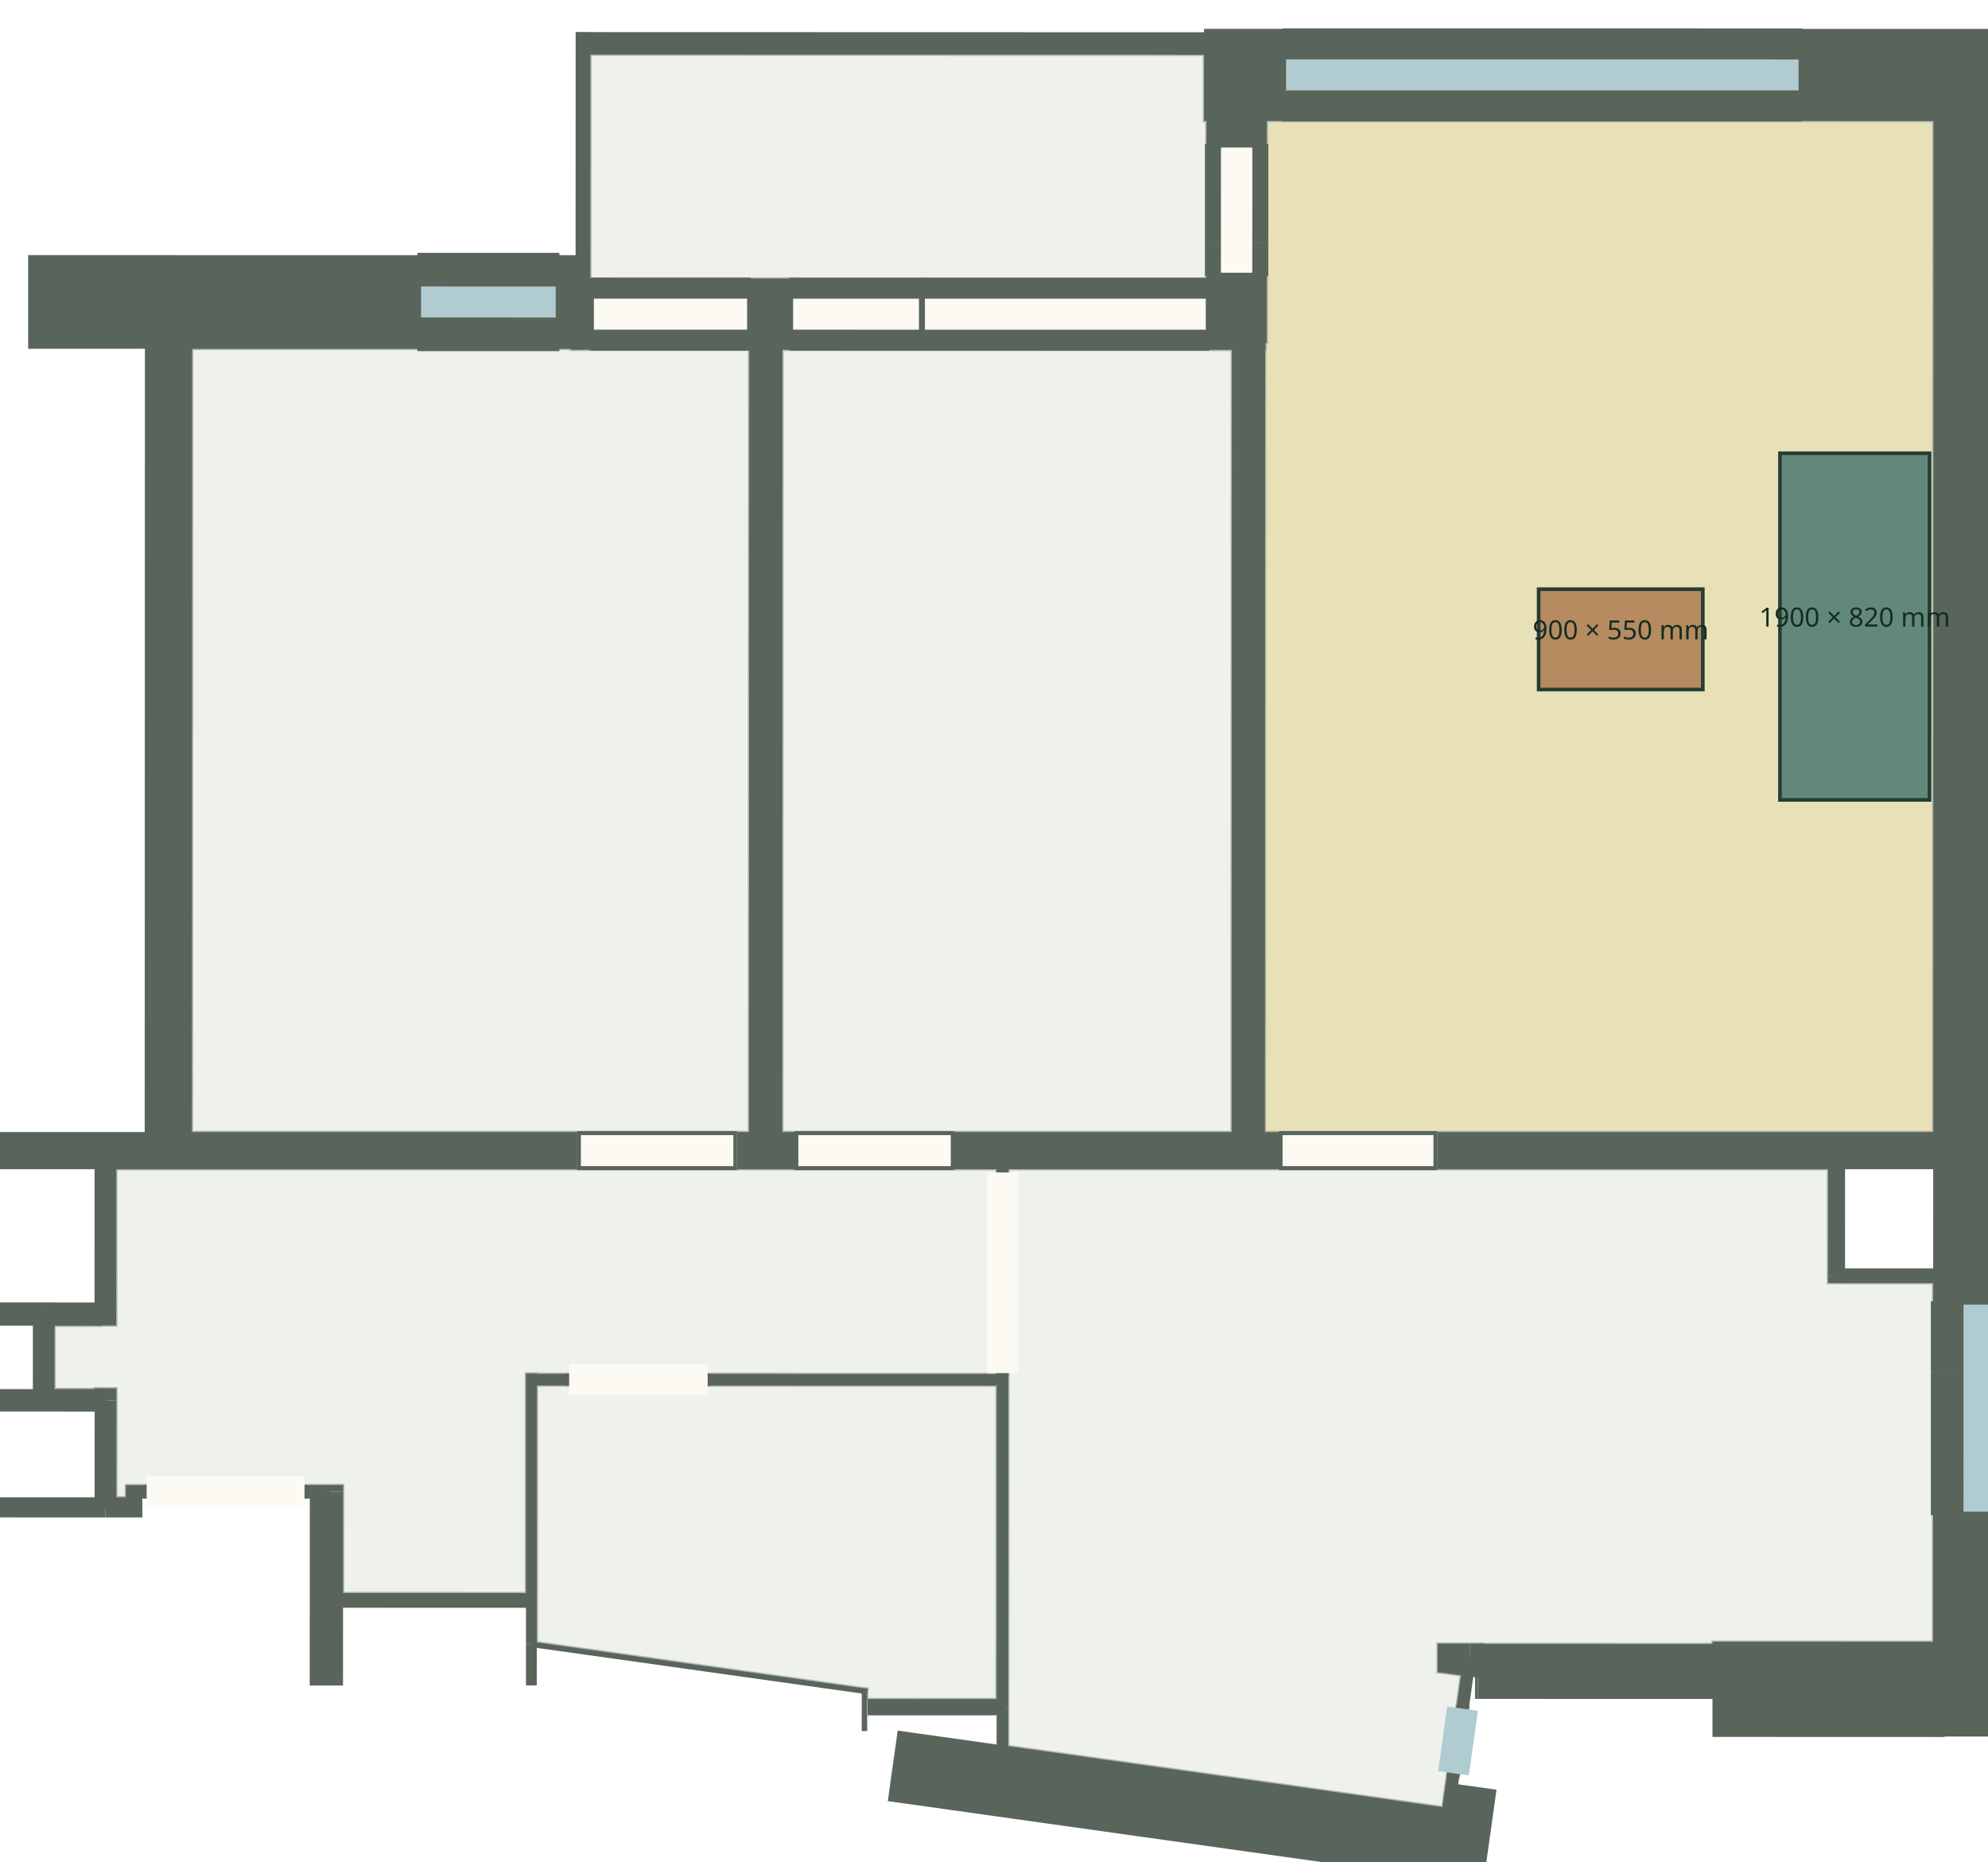
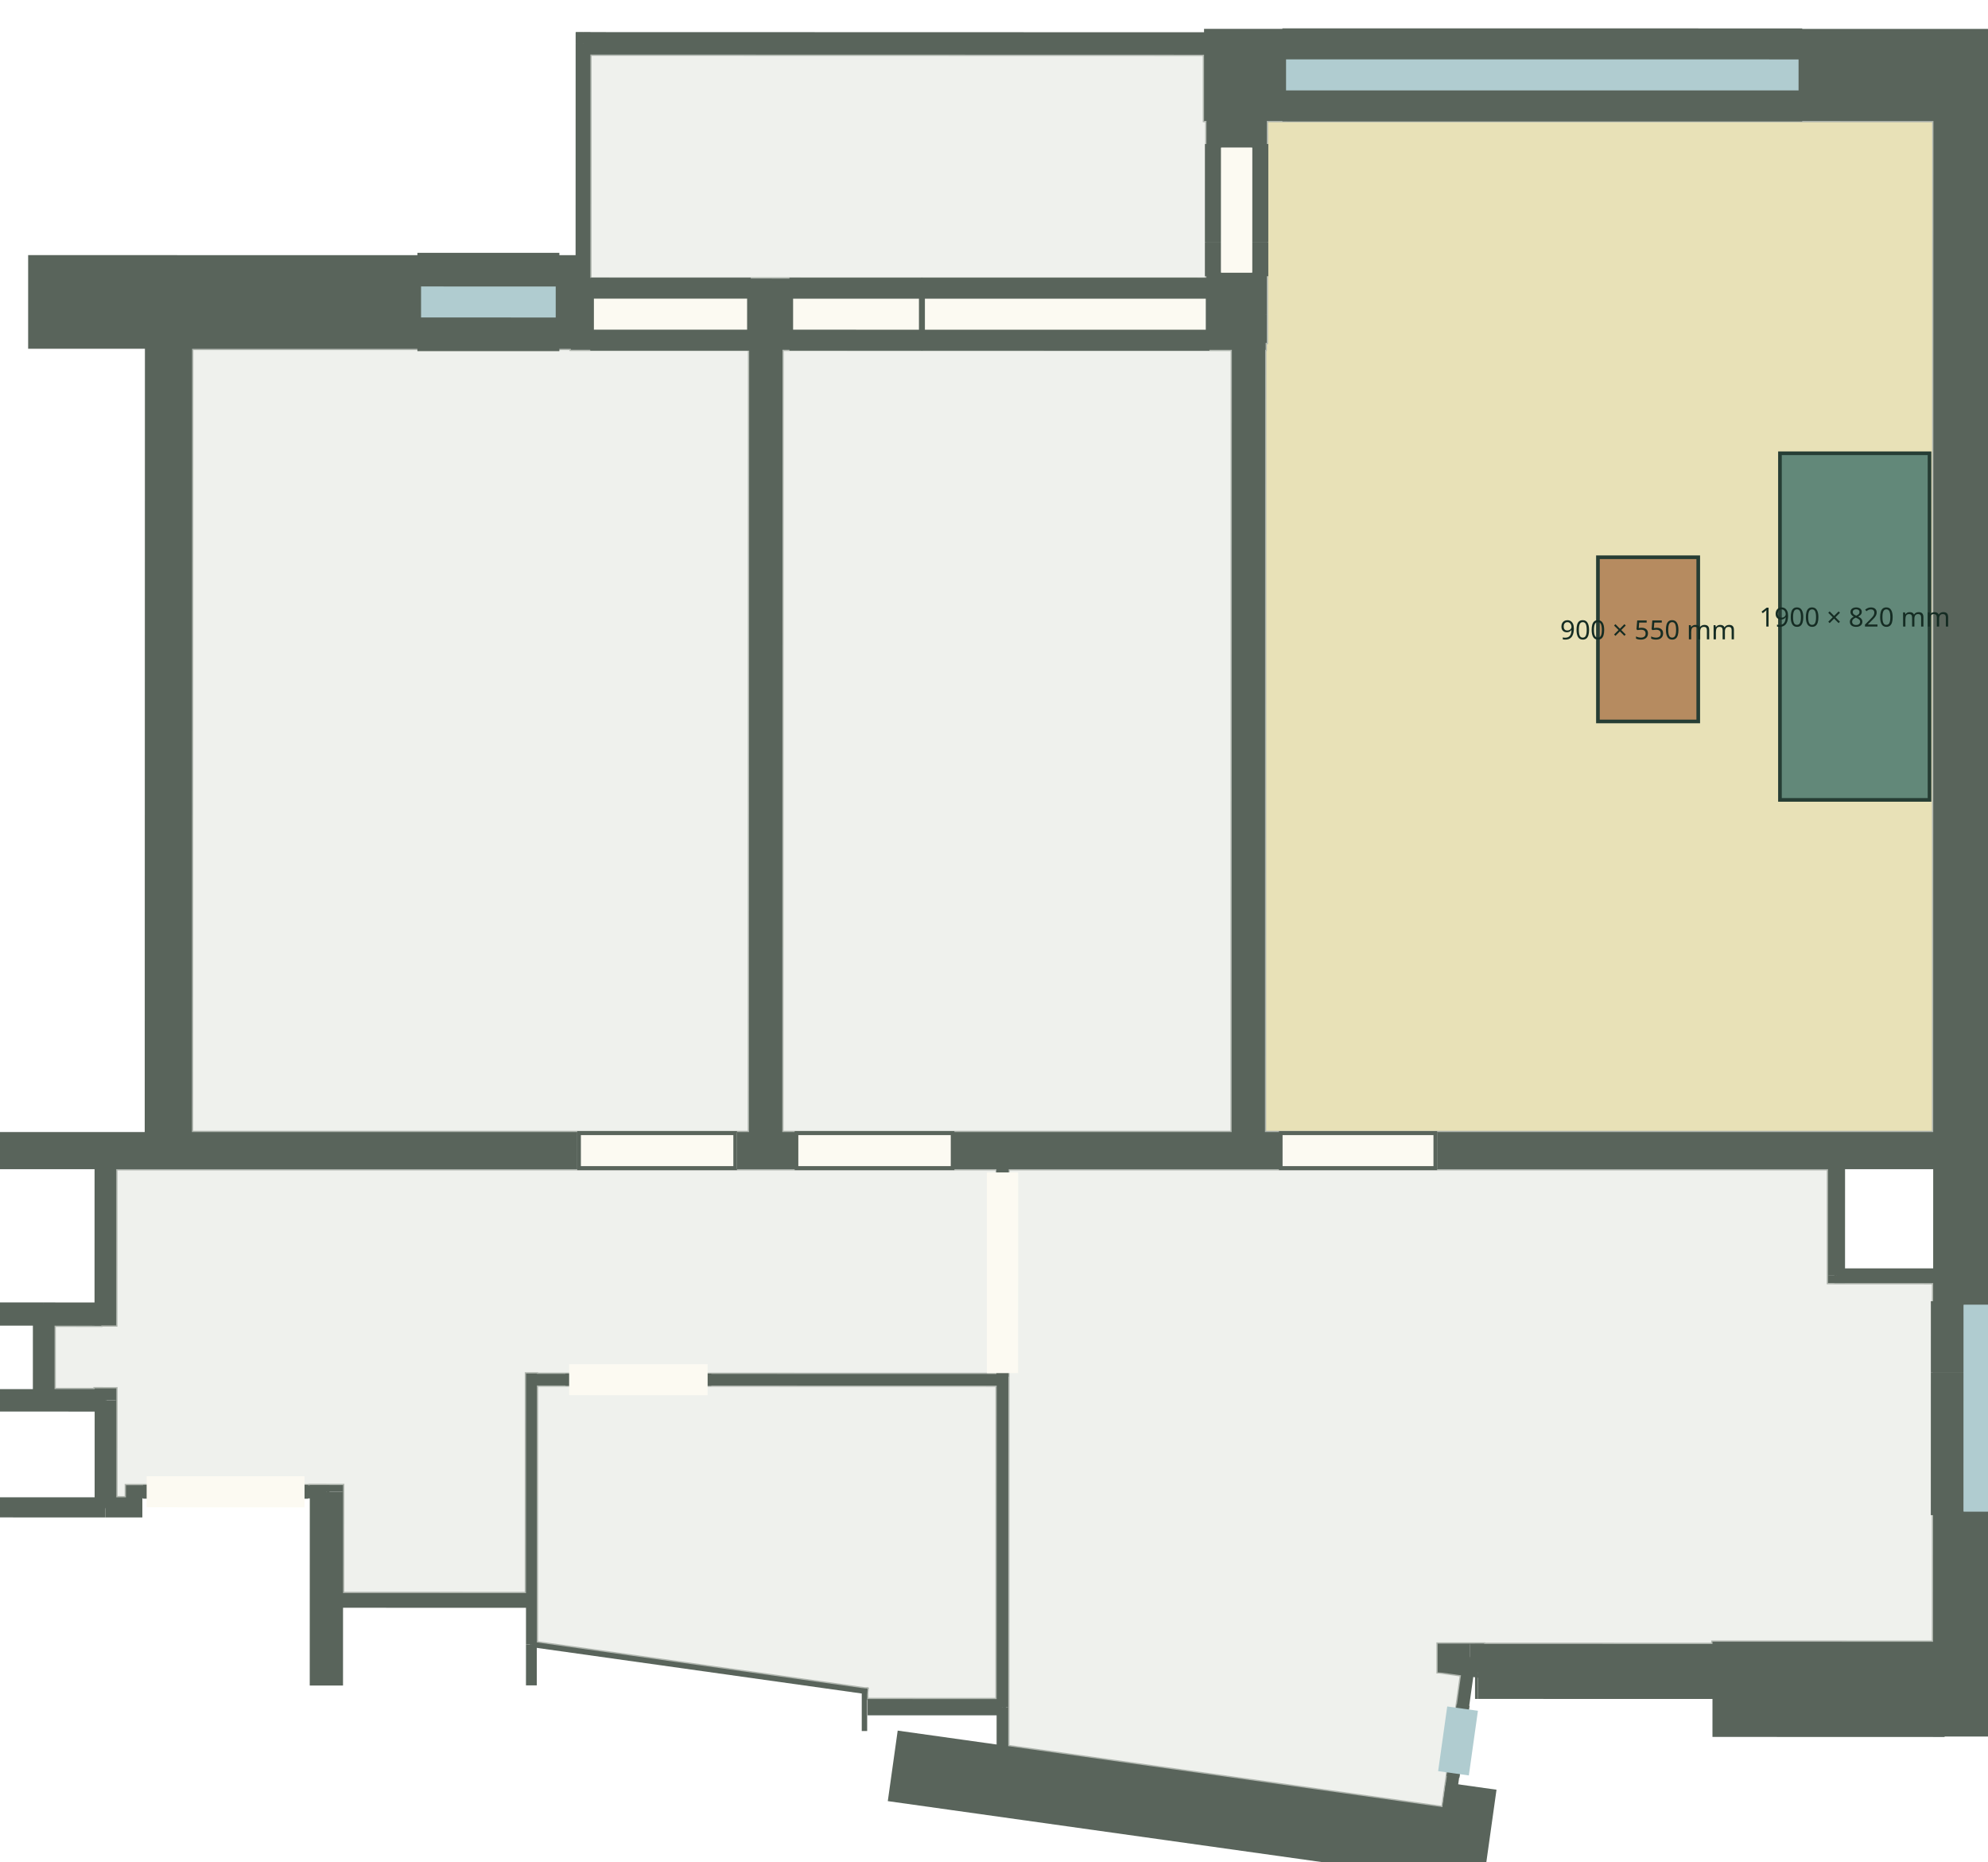
<svg xmlns="http://www.w3.org/2000/svg" viewBox="-300 -300 10899.639 10204.542" role="img">
  <polygon points="6451.932,5904.191 3989.930,5904.191 3991.024,1618.269 6453.026,1618.485" fill="#eff1ed" stroke="#b0b6af" stroke-width="12" />
  <polygon points="6646.319,1580.367 6646.630,363.861 10299.639,364.180 10298.225,5904.191 6636.352,5904.191 6637.446,1618.501 6640.047,1618.501 6640.050,1580.366" fill="#e8e1b7" stroke="#b0b6af" stroke-width="12" />
  <polygon points="9756.128,6733.612 9756.128,6734.033 10298.013,6734.172 10297.512,8698.320 9088.092,8698.011 9088.089,8710.537 7837.836,8710.218 7837.836,8708.618 7581.297,8708.553 7581.257,8867.518 7592.229,8867.521 7709.115,8883.935 7607.923,9604.542 5228.739,9270.442 5229.546,6109.822 9721.591,6109.822 9721.432,6733.603" fill="#eff1ed" stroke="#b0b6af" stroke-width="12" />
  <polygon points="2644.591,7227.703 2583.199,7227.688 2582.892,8431.469 1581.765,8431.214 1581.916,7839.328 1397.497,7839.281 1397.497,7840.193 389.488,7839.936 389.471,7906.453 338.629,7906.440 338.782,7309.163 217.997,7309.132 217.996,7313.446 0.000,7313.390 0.088,6967.526 256.434,6967.592 256.434,6966.177 338.024,6966.198 338.243,6109.822 5163.912,6109.822 5163.626,7230.374 2644.591,7229.731" fill="#eff1ed" stroke="#b0b6af" stroke-width="12" />
  <polygon points="5163.171,9012.509 4455.460,9012.328 4455.470,8974.555 4457.994,8956.580 4455.475,8956.226 4455.475,8954.093 4440.255,8954.089 2644.215,8701.877 2644.574,7295.366 5163.609,7296.009" fill="#eff1ed" stroke="#b0b6af" stroke-width="12" />
  <polygon points="2937.345,1225.884 2937.658,0.000 6300.403,0.858 6300.371,363.830 6313.729,363.832 6313.509,1226.180" fill="#eff1ed" stroke="#b0b6af" stroke-width="12" />
  <polygon points="2828.451,1612.999 2828.450,1618.168 3806.604,1618.253 3805.510,5904.191 753.216,5904.191 754.311,1612.817" fill="#eff1ed" stroke="#b0b6af" stroke-width="12" />
  <polyline points="4439.567,9188.416 4439.623,8970.004" fill="none" stroke="#59645b" stroke-width="29.696" />
  <polyline points="4439.623,8970.004 4439.627,8955.089" fill="none" stroke="#59645b" stroke-width="29.696" />
  <polyline points="2613.458,8938.347 2613.516,8713.570" fill="none" stroke="#59645b" stroke-width="59.392" />
  <polyline points="2613.516,8713.570 2613.895,7228.695" fill="none" stroke="#59645b" stroke-width="59.392" />
  <polyline points="623.943,1523.592 622.811,5961.050" fill="none" stroke="#59645b" stroke-width="258.781" />
  <polyline points="2896.388,-122.758 2896.372,-62.524" fill="none" stroke="#59645b" stroke-width="80.604" />
  <polyline points="2896.372,-62.524 2896.025,1298.416" fill="none" stroke="#59645b" stroke-width="80.604" />
  <polyline points="390.478,7876.996 1305.526,7877.229" fill="none" stroke="#59645b" stroke-width="72.119" />
  <polyline points="1305.526,7877.229 1489.697,7877.276" fill="none" stroke="#59645b" stroke-width="72.119" />
  <polyline points="1489.697,7877.276 1506.206,7877.281" fill="none" stroke="#59645b" stroke-width="72.119" />
  <polyline points="2829.468,1422.021 6479.909,1422.340" fill="none" stroke="#59645b" stroke-width="390.293" />
  <polyline points="6479.909,1422.340 6545.286,1422.346" fill="none" stroke="#59645b" stroke-width="390.293" />
  <polyline points="6545.286,1422.346 6639.064,1422.354" fill="none" stroke="#59645b" stroke-width="390.293" />
  <polyline points="9769.097,6732.615 9769.108,6692.735" fill="none" stroke="#59645b" stroke-width="93.331" />
  <polyline points="9769.108,6692.735 9769.276,6032.634" fill="none" stroke="#59645b" stroke-width="93.331" />
  <polyline points="2604.354,8472.777 1501.353,8472.495" fill="none" stroke="#59645b" stroke-width="80.604" />
  <polyline points="3897.710,5944.348 3898.840,1515.374" fill="none" stroke="#59645b" stroke-width="182.419" />
  <polyline points="283.570,7375.976 278.372,7375.975" fill="none" stroke="#59645b" stroke-width="123.027" />
  <polyline points="278.372,7375.975 -373.988,7375.808" fill="none" stroke="#59645b" stroke-width="123.027" />
  <polyline points="4594.660,9379.471 7678.262,9812.491" fill="none" stroke="#59645b" stroke-width="390.293" />
  <polyline points="1489.706,7840.304 1489.697,7877.276" fill="none" stroke="#59645b" stroke-width="182.419" />
  <polyline points="1489.697,7877.276 1489.426,8939.063" fill="none" stroke="#59645b" stroke-width="182.419" />
  <polyline points="7638.253,9639.799 7748.573,8854.195" fill="none" stroke="#59645b" stroke-width="67.877" />
  <polyline points="7748.573,8854.195 7757.857,8788.081" fill="none" stroke="#59645b" stroke-width="67.877" />
  <polyline points="7757.857,8788.081 7758.602,8782.776" fill="none" stroke="#59645b" stroke-width="67.877" />
  <polyline points="7787.161,8861.807 7802.807,8861.811" fill="none" stroke="#59645b" stroke-width="301.204" />
  <polyline points="7802.807,8861.811 9182.882,8862.163" fill="none" stroke="#59645b" stroke-width="301.204" />
  <polyline points="480.536,7962.627 278.223,7962.575" fill="none" stroke="#59645b" stroke-width="110.3" />
  <polyline points="278.223,7962.575 -900.166,7962.274" fill="none" stroke="#59645b" stroke-width="110.3" />
  <polyline points="7766.288,9490.705 7693.135,10011.640" fill="none" stroke="#59645b" stroke-width="279.993" />
  <polyline points="9757.139,6692.731 9769.108,6692.735" fill="none" stroke="#59645b" stroke-width="80.604" />
  <polyline points="9769.108,6692.735 10338.335,6692.880" fill="none" stroke="#59645b" stroke-width="80.604" />
  <polyline points="5187.257,7263.197 2616.416,7262.541" fill="none" stroke="#59645b" stroke-width="63.635" />
  <polyline points="10550.796,9218.824 10551.306,7221.992" fill="none" stroke="#59645b" stroke-width="504.835" />
  <polyline points="10551.306,7221.992 10553.101,191.184" fill="none" stroke="#59645b" stroke-width="504.835" />
  <polyline points="278.389,7310.148 278.372,7375.975" fill="none" stroke="#59645b" stroke-width="118.785" />
  <polyline points="278.372,7375.975 278.223,7962.575" fill="none" stroke="#59645b" stroke-width="118.785" />
  <polyline points="278.223,7962.575 278.221,7967.706" fill="none" stroke="#59645b" stroke-width="118.785" />
  <polyline points="5216.165,9058.067 5195.976,9058.061" fill="none" stroke="#59645b" stroke-width="89.089" />
  <polyline points="5195.976,9058.061 4456.791,9057.873" fill="none" stroke="#59645b" stroke-width="89.089" />
  <polyline points="9089.025,8959.914 10361.719,8960.238" fill="none" stroke="#59645b" stroke-width="521.804" />
  <polyline points="7836.816,8788.101 7757.857,8788.081" fill="none" stroke="#59645b" stroke-width="156.965" />
  <polyline points="7757.857,8788.081 7582.277,8788.036" fill="none" stroke="#59645b" stroke-width="156.965" />
  <polyline points="-899.692,6007.007 2864.894,6007.007" fill="none" stroke="#59645b" stroke-width="203.631" />
  <polyline points="2864.894,6007.007 3740.685,6007.007" fill="none" stroke="#59645b" stroke-width="213.812" />
  <polyline points="3740.685,6007.007 7579.275,6007.007" fill="none" stroke="#59645b" stroke-width="203.631" />
  <polyline points="7579.275,6007.007 10360.350,6007.007" fill="none" stroke="#59645b" stroke-width="203.631" />
  <polyline points="7811.589,8863.044 7802.807,8861.811" fill="none" stroke="#59645b" stroke-width="67.877" />
  <polyline points="7802.807,8861.811 7748.573,8854.195" fill="none" stroke="#59645b" stroke-width="67.877" />
  <polyline points="7748.573,8854.195 7588.931,8831.777" fill="none" stroke="#59645b" stroke-width="67.877" />
  <polyline points="2857.069,-62.534 2896.372,-62.524" fill="none" stroke="#59645b" stroke-width="123.027" />
  <polyline points="2896.372,-62.524 6318.796,-61.651" fill="none" stroke="#59645b" stroke-width="123.027" />
  <polyline points="-145.667,1355.079 2917.230,1355.347" fill="none" stroke="#59645b" stroke-width="513.32" />
  <polyline points="255.450,6902.957 -60.288,6902.876" fill="none" stroke="#59645b" stroke-width="127.269" />
  <polyline points="-60.288,6902.876 -402.108,6902.789" fill="none" stroke="#59645b" stroke-width="127.269" />
  <polyline points="-60.274,6849.881 -60.288,6902.876" fill="none" stroke="#59645b" stroke-width="118.785" />
  <polyline points="-60.288,6902.876 -60.404,7358.958" fill="none" stroke="#59645b" stroke-width="118.785" />
  <polyline points="10802.486,110.807 6301.393,110.413" fill="none" stroke="#59645b" stroke-width="504.835" />
  <polyline points="6544.130,5951.841 6545.286,1422.346" fill="none" stroke="#59645b" stroke-width="182.419" />
  <polyline points="6545.286,1422.346 6545.297,1378.629" fill="none" stroke="#59645b" stroke-width="182.419" />
  <polyline points="4454.800,8972.135 4439.623,8970.004" fill="none" stroke="#59645b" stroke-width="29.696" />
  <polyline points="4439.623,8970.004 2613.516,8713.570" fill="none" stroke="#59645b" stroke-width="29.696" />
  <polyline points="2613.516,8713.570 2606.319,8712.559" fill="none" stroke="#59645b" stroke-width="29.696" />
  <polyline points="5195.885,9416.952 5195.976,9058.061" fill="none" stroke="#59645b" stroke-width="63.635" />
  <polyline points="5195.976,9058.061 5196.587,6666.044" fill="none" stroke="#59645b" stroke-width="63.635" />
  <polyline points="5196.587,6666.044 5196.747,6040.072" fill="none" stroke="#59645b" stroke-width="63.635" />
  <polyline points="277.863,6061.570 277.632,6965.182" fill="none" stroke="#59645b" stroke-width="118.785" />
  <polyline points="6480.189,327.843 6480.010,1026.984" fill="none" stroke="#59645b" stroke-width="330.9" />
  <polyline points="6480.010,1026.984 6479.909,1422.340" fill="none" stroke="#59645b" stroke-width="330.9" />
  <polyline points="6479.909,1422.340 6479.869,1579.325" fill="none" stroke="#59645b" stroke-width="330.9" />
  <polyline points="3816.180,1422.108 2936.180,1422.031" fill="none" stroke="#59645b" stroke-width="400" />
  <polyline points="6479.963,1214.070 6480.010,1026.984" fill="none" stroke="#59645b" stroke-width="347.445" />
  <polyline points="6480.010,1026.984 6480.148,489.492" fill="none" stroke="#59645b" stroke-width="347.445" />
  <polyline points="1988.520,1355.265 2766.849,1355.333" fill="none" stroke="#59645b" stroke-width="538.986" />
  <polyline points="5196.439,7246.047 5196.587,6666.044" fill="none" stroke="#59645b" stroke-width="66.816" />
  <polyline points="5196.587,6666.044 5196.730,6107.288" fill="none" stroke="#59645b" stroke-width="66.816" />
  <polyline points="2800.399,7262.588 3599.773,7262.792" fill="none" stroke="#59645b" stroke-width="66.816" />
  <polyline points="1389.095,7877.251 1305.526,7877.229" fill="none" stroke="#59645b" stroke-width="75.725" />
  <polyline points="1305.526,7877.229 485.043,7877.020" fill="none" stroke="#59645b" stroke-width="75.725" />
  <polyline points="7579.275,6007.007 6711.969,6007.007" fill="none" stroke="#59645b" stroke-width="213.812" />
  <polyline points="4932.774,6007.007 4056.983,6007.007" fill="none" stroke="#59645b" stroke-width="213.812" />
  <polyline points="4758.312,1422.190 4028.312,1422.126" fill="none" stroke="#59645b" stroke-width="400" />
  <polyline points="4750.993,1422.189 6330.993,1422.328" fill="none" stroke="#59645b" stroke-width="400" />
  <polyline points="10551.405,6832.535 10551.306,7221.992" fill="none" stroke="#59645b" stroke-width="530.077" />
  <polyline points="10551.306,7221.992 10551.106,8005.232" fill="none" stroke="#59645b" stroke-width="530.077" />
  <polyline points="6731.023,110.451 9581.023,110.700" fill="none" stroke="#59645b" stroke-width="510" />
  <polyline points="7721.655,9045.881 7666.322,9439.917" fill="none" stroke="#59645b" stroke-width="71.271" />
  <polyline points="3796.180,1422.106 2956.180,1422.032" stroke="#fcfaf2" stroke-width="170" />
  <polyline points="6479.968,1194.070 6480.142,509.492" stroke="#fcfaf2" stroke-width="170" />
  <polyline points="6479.968,1194.070 6480.142,509.492" stroke="#fcfaf2" stroke-width="170" />
  <polyline points="2008.520,1355.267 2746.849,1355.332" stroke="#b0ccd0" stroke-width="170" />
  <polyline points="5196.444,7226.047 5196.724,6127.288" stroke="#fcfaf2" stroke-width="170" />
  <polyline points="5196.444,7226.047 5196.724,6127.288" stroke="#fcfaf2" stroke-width="170" />
  <polyline points="2820.399,7262.593 3579.773,7262.787" stroke="#fcfaf2" stroke-width="170" />
  <polyline points="1369.095,7877.246 505.043,7877.025" stroke="#fcfaf2" stroke-width="170" />
  <polyline points="1369.095,7877.246 505.043,7877.025" stroke="#fcfaf2" stroke-width="170" />
  <polyline points="7559.275,6007.007 6731.969,6007.007" stroke="#fcfaf2" stroke-width="170" />
  <polyline points="4912.774,6007.007 4076.983,6007.007" stroke="#fcfaf2" stroke-width="170" />
  <polyline points="4738.312,1422.188 4048.312,1422.128" stroke="#fcfaf2" stroke-width="170" />
  <polyline points="2884.894,6007.007 3720.685,6007.007" stroke="#fcfaf2" stroke-width="170" />
  <polyline points="4770.993,1422.191 6310.993,1422.326" stroke="#fcfaf2" stroke-width="170" />
  <polyline points="10551.400,6852.535 10551.111,7985.232" stroke="#b0ccd0" stroke-width="170" />
  <polyline points="10551.400,6852.535 10551.111,7985.232" stroke="#b0ccd0" stroke-width="170" />
  <polyline points="6751.023,110.452 9561.023,110.698" stroke="#b0ccd0" stroke-width="170" />
  <polyline points="7718.874,9065.687 7669.103,9420.111" stroke="#b0ccd0" stroke-width="170" />
  <polygon points="10279.000,2184.542 10279.000,4084.542 9459.000,4084.542 9459.000,2184.542" fill="#628879" stroke="#263d34" stroke-width="20" />
  <text x="9869" y="3134.542" text-anchor="middle" font-family="sans-serif" font-size="145" fill="#152c23">1900 × 820 mm</text>
-   <polygon points="8136.000,2929.542 9036.000,2929.542 9036.000,3479.542 8136.000,3479.542" fill="#b68b60" stroke="#263d34" stroke-width="20" />
-   <text x="8586" y="3204.542" text-anchor="middle" font-family="sans-serif" font-size="145" fill="#152c23">900 × 550 mm</text>
+   <polygon points="8461.000,3654.542 8461.000,2754.542 9011.000,2754.542 9011.000,3654.542" fill="#b68b60" stroke="#263d34" stroke-width="20" />
+   <text x="8736" y="3204.542" text-anchor="middle" font-family="sans-serif" font-size="145" fill="#152c23">900 × 550 mm</text>
</svg>
